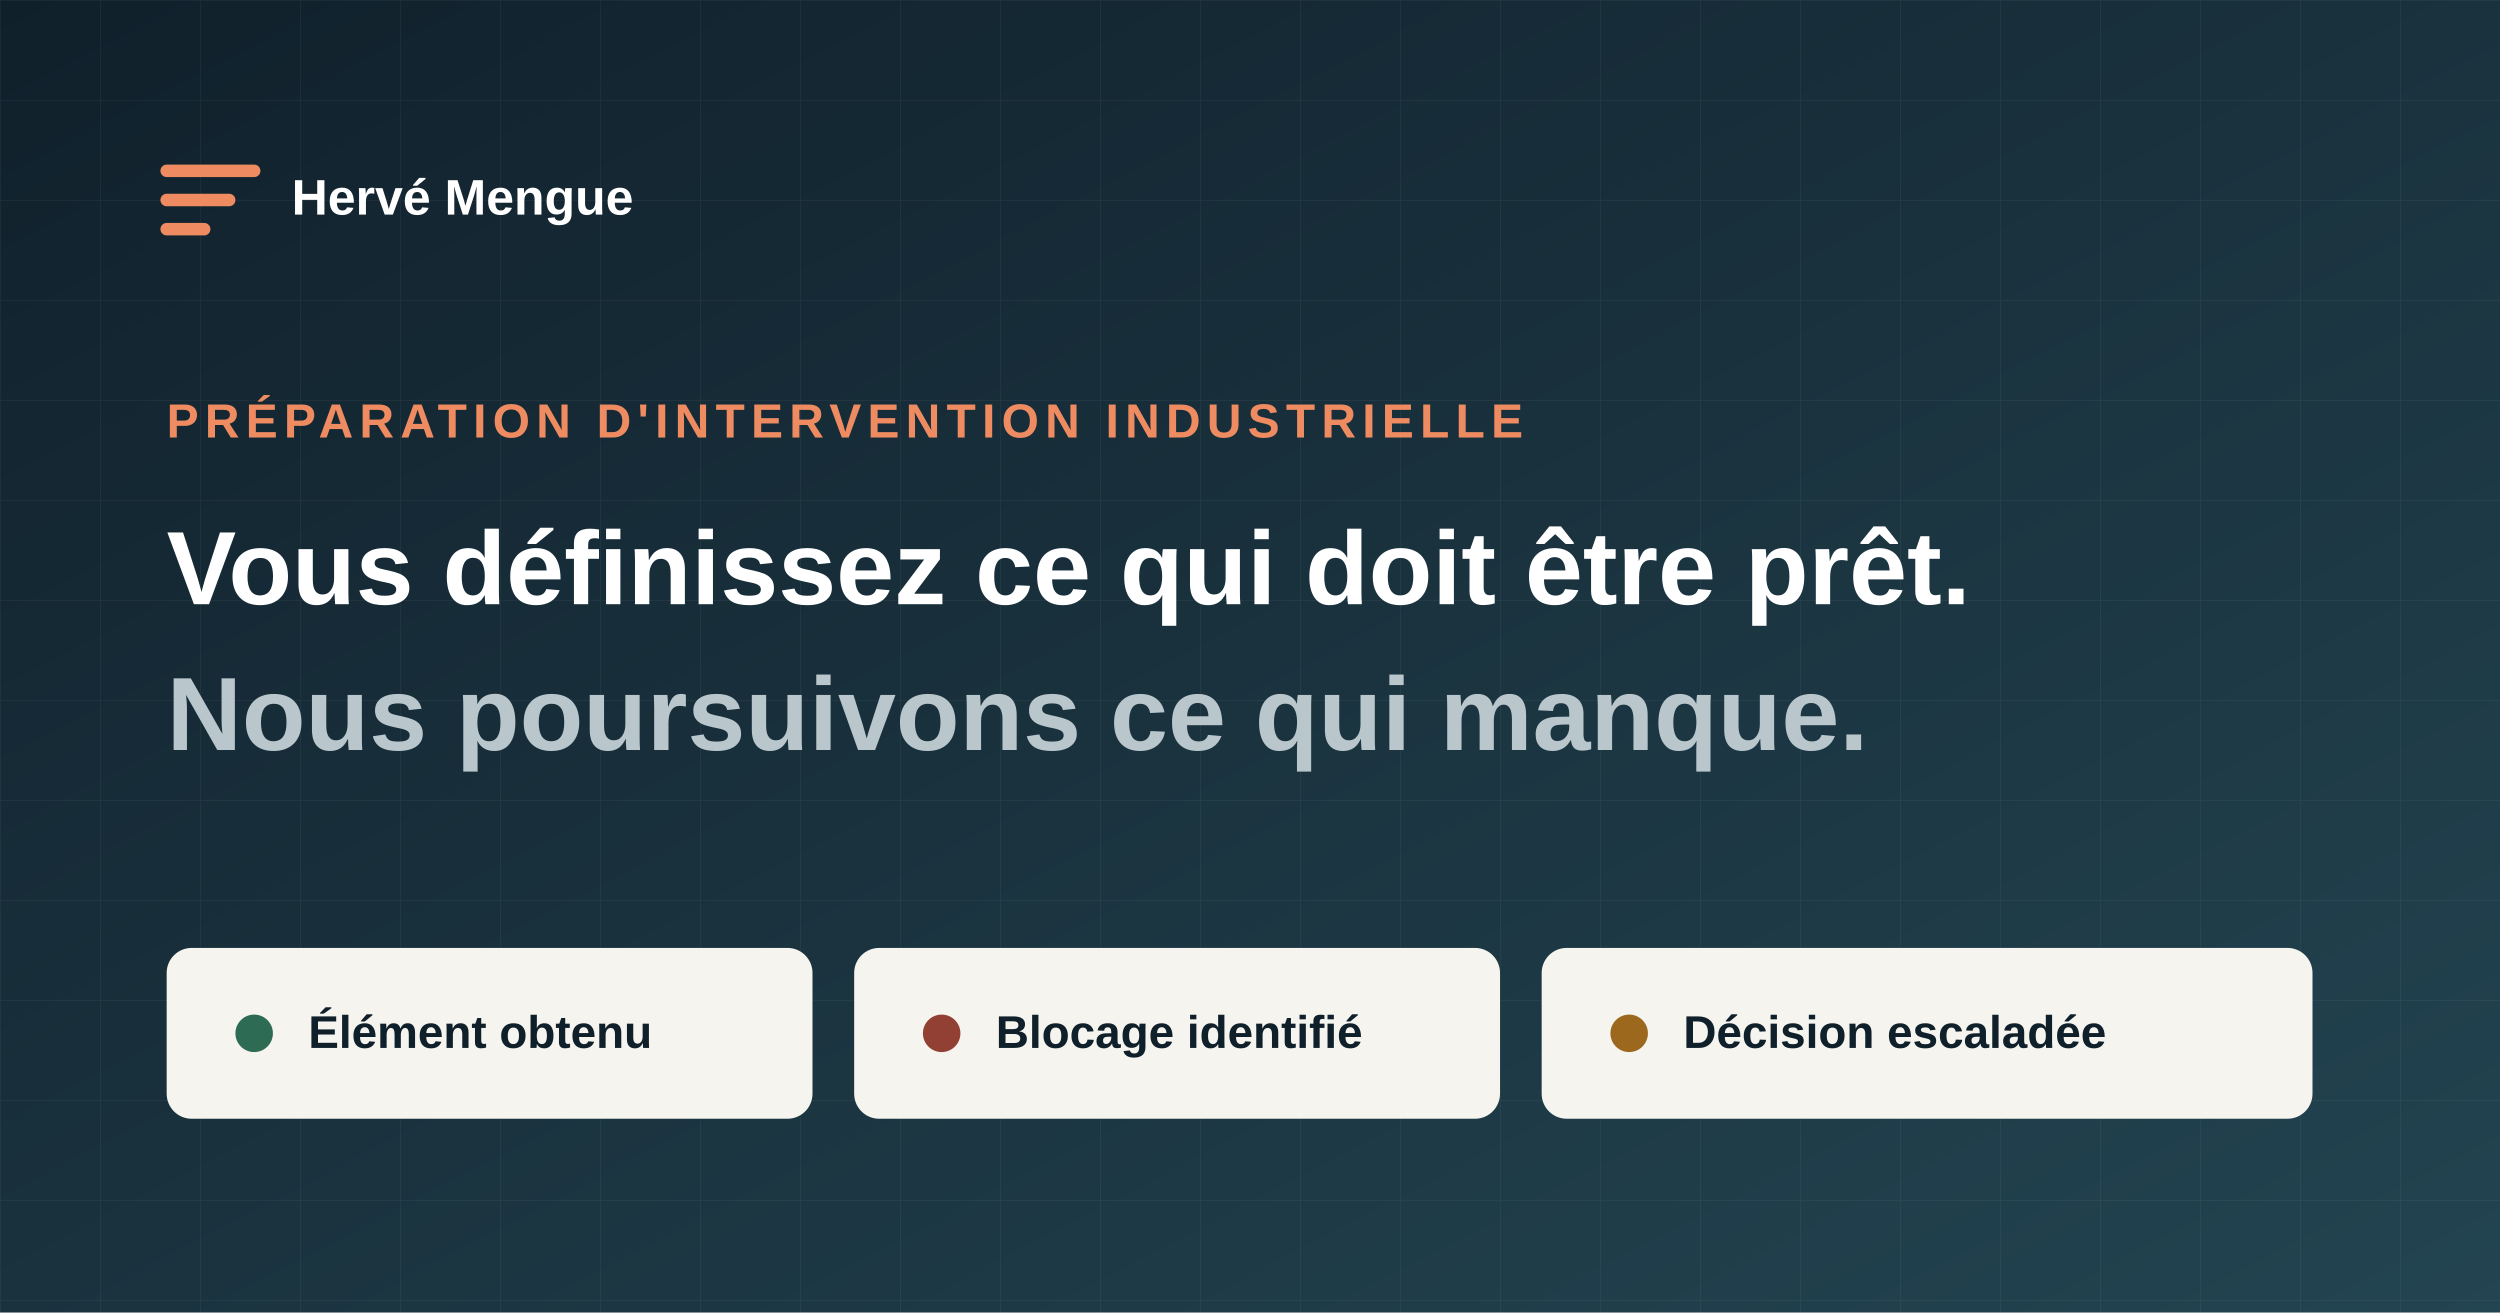
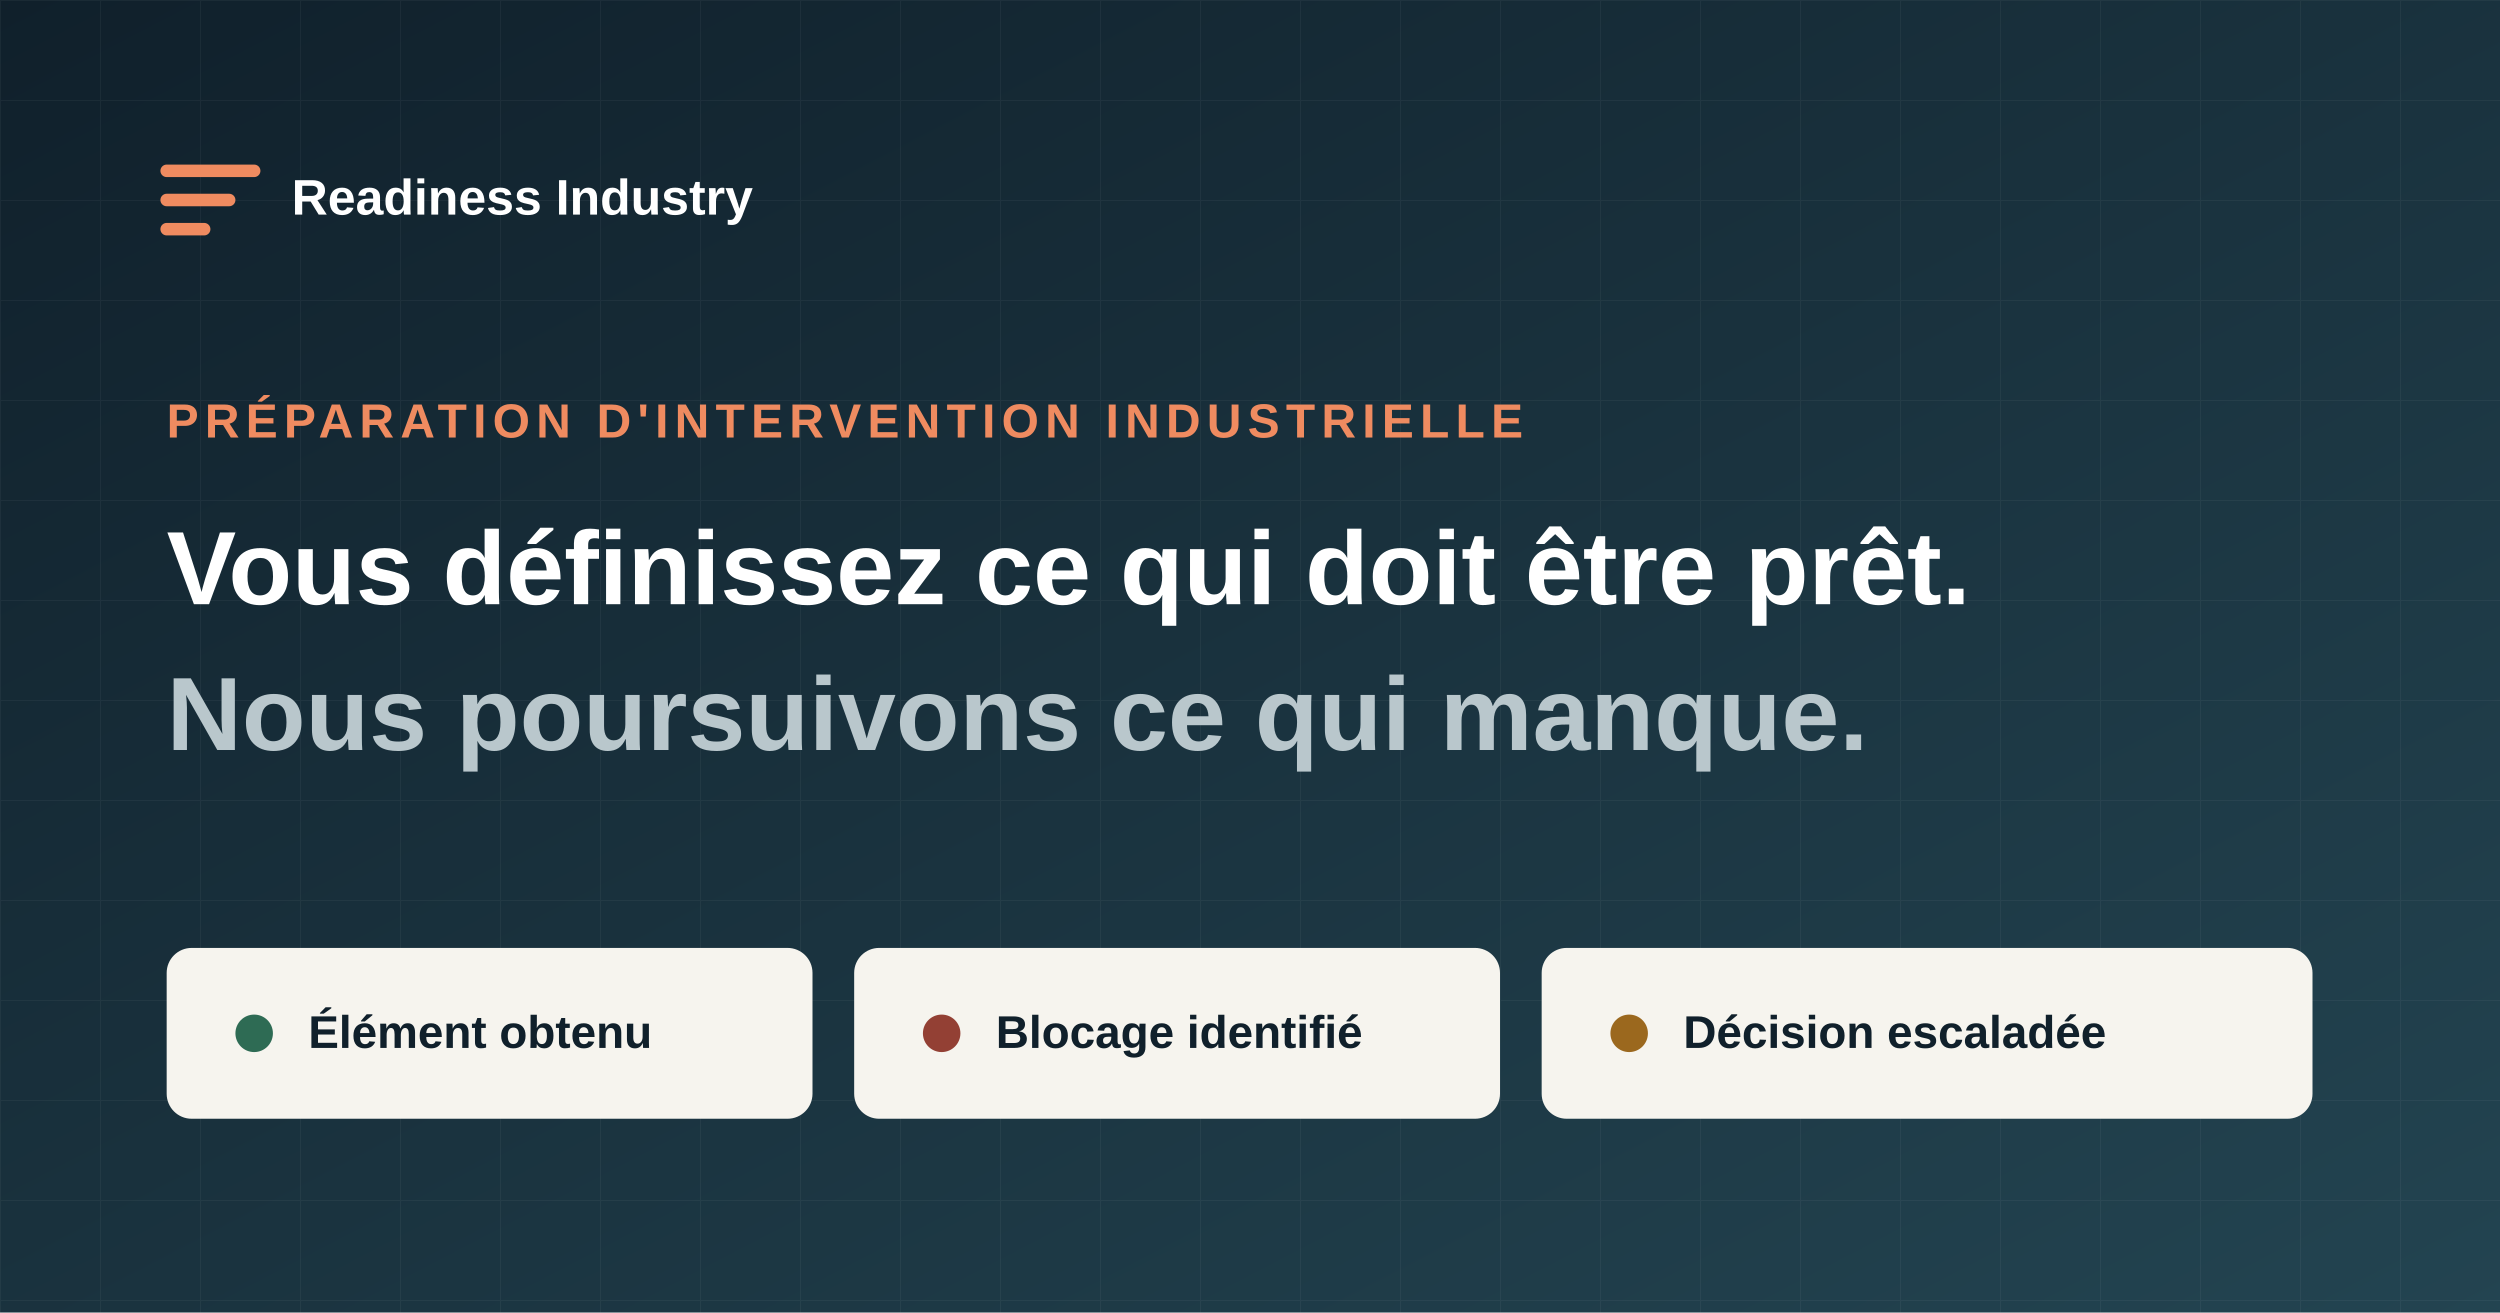
<svg xmlns="http://www.w3.org/2000/svg" viewBox="0 0 1200 630" role="img" aria-labelledby="title desc">
  <defs>
    <linearGradient id="bg" x1="0" y1="0" x2="1" y2="1">
      <stop offset="0" stop-color="#10202b" />
      <stop offset="1" stop-color="#234451" />
    </linearGradient>
    <pattern id="grid" width="48" height="48" patternUnits="userSpaceOnUse">
      <path d="M48 0H0v48" fill="none" stroke="#fff" stroke-opacity=".045" />
    </pattern>
  </defs>
  <rect width="1200" height="630" fill="url(#bg)" />
  <rect width="1200" height="630" fill="url(#grid)" />
  <g transform="translate(80 78)">
    <path d="M0 4h42M0 18h30M0 32h18" fill="none" stroke="#ef8b60" stroke-width="6" stroke-linecap="round" />
-     <text x="60" y="25" fill="#fff" font-family="Arial, sans-serif" font-size="24" font-weight="700">Hervé Mengue</text>
+     <text x="60" y="25" fill="#fff" font-family="Arial, sans-serif" font-size="24" font-weight="700">Readiness Industry</text>
  </g>
  <text x="80" y="210" fill="#ef8b60" font-family="Arial, sans-serif" font-size="23" font-weight="700" letter-spacing="3">PRÉPARATION D'INTERVENTION INDUSTRIELLE</text>
  <text x="80" y="290" fill="#fff" font-family="Arial, sans-serif" font-size="50" font-weight="700">Vous définissez ce qui doit être prêt.</text>
  <text x="80" y="360" fill="#b9c7cc" font-family="Arial, sans-serif" font-size="50" font-weight="700">Nous poursuivons ce qui manque.</text>
  <g transform="translate(80 455)">
    <rect width="310" height="82" rx="12" fill="#f6f4ee" />
    <circle cx="42" cy="41" r="9" fill="#2e6b54" />
    <text x="68" y="48" fill="#10202b" font-family="Arial, sans-serif" font-size="22" font-weight="700">Élément obtenu</text>
    <rect x="330" width="310" height="82" rx="12" fill="#f6f4ee" />
    <circle cx="372" cy="41" r="9" fill="#934034" />
    <text x="398" y="48" fill="#10202b" font-family="Arial, sans-serif" font-size="22" font-weight="700">Blocage identifié</text>
    <rect x="660" width="370" height="82" rx="12" fill="#f6f4ee" />
    <circle cx="702" cy="41" r="9" fill="#9b681e" />
    <text x="728" y="48" fill="#10202b" font-family="Arial, sans-serif" font-size="22" font-weight="700">Décision escaladée</text>
  </g>
</svg>
